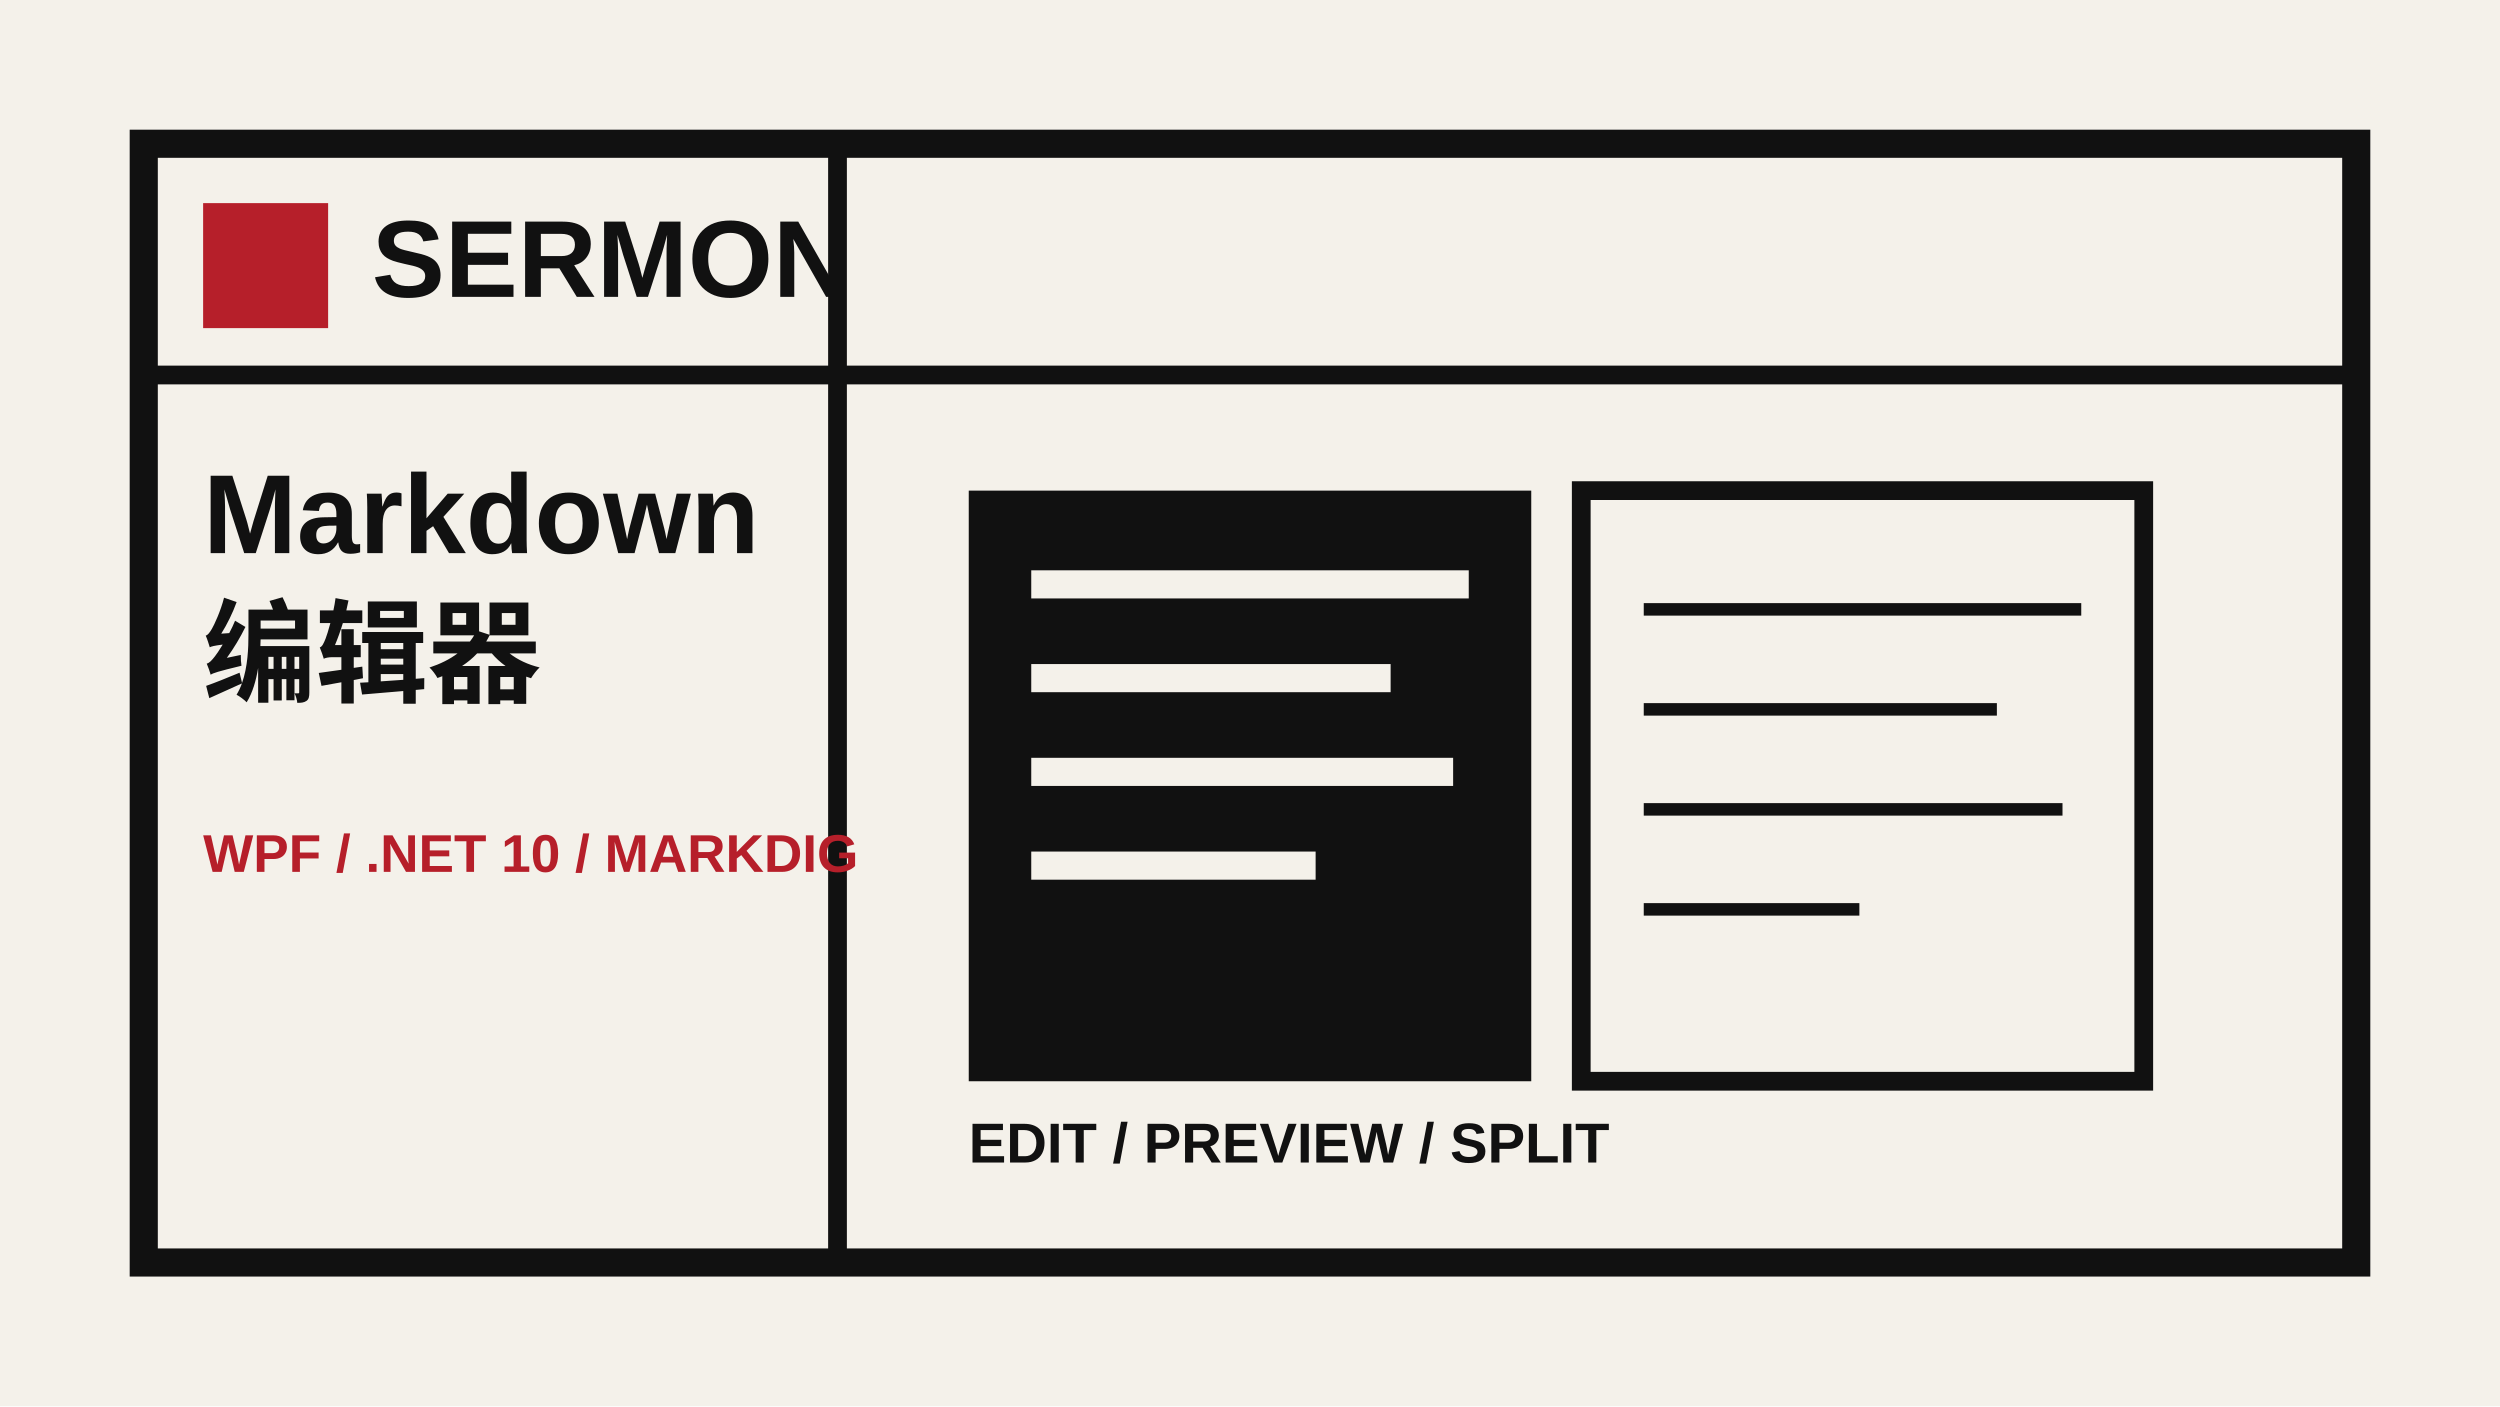
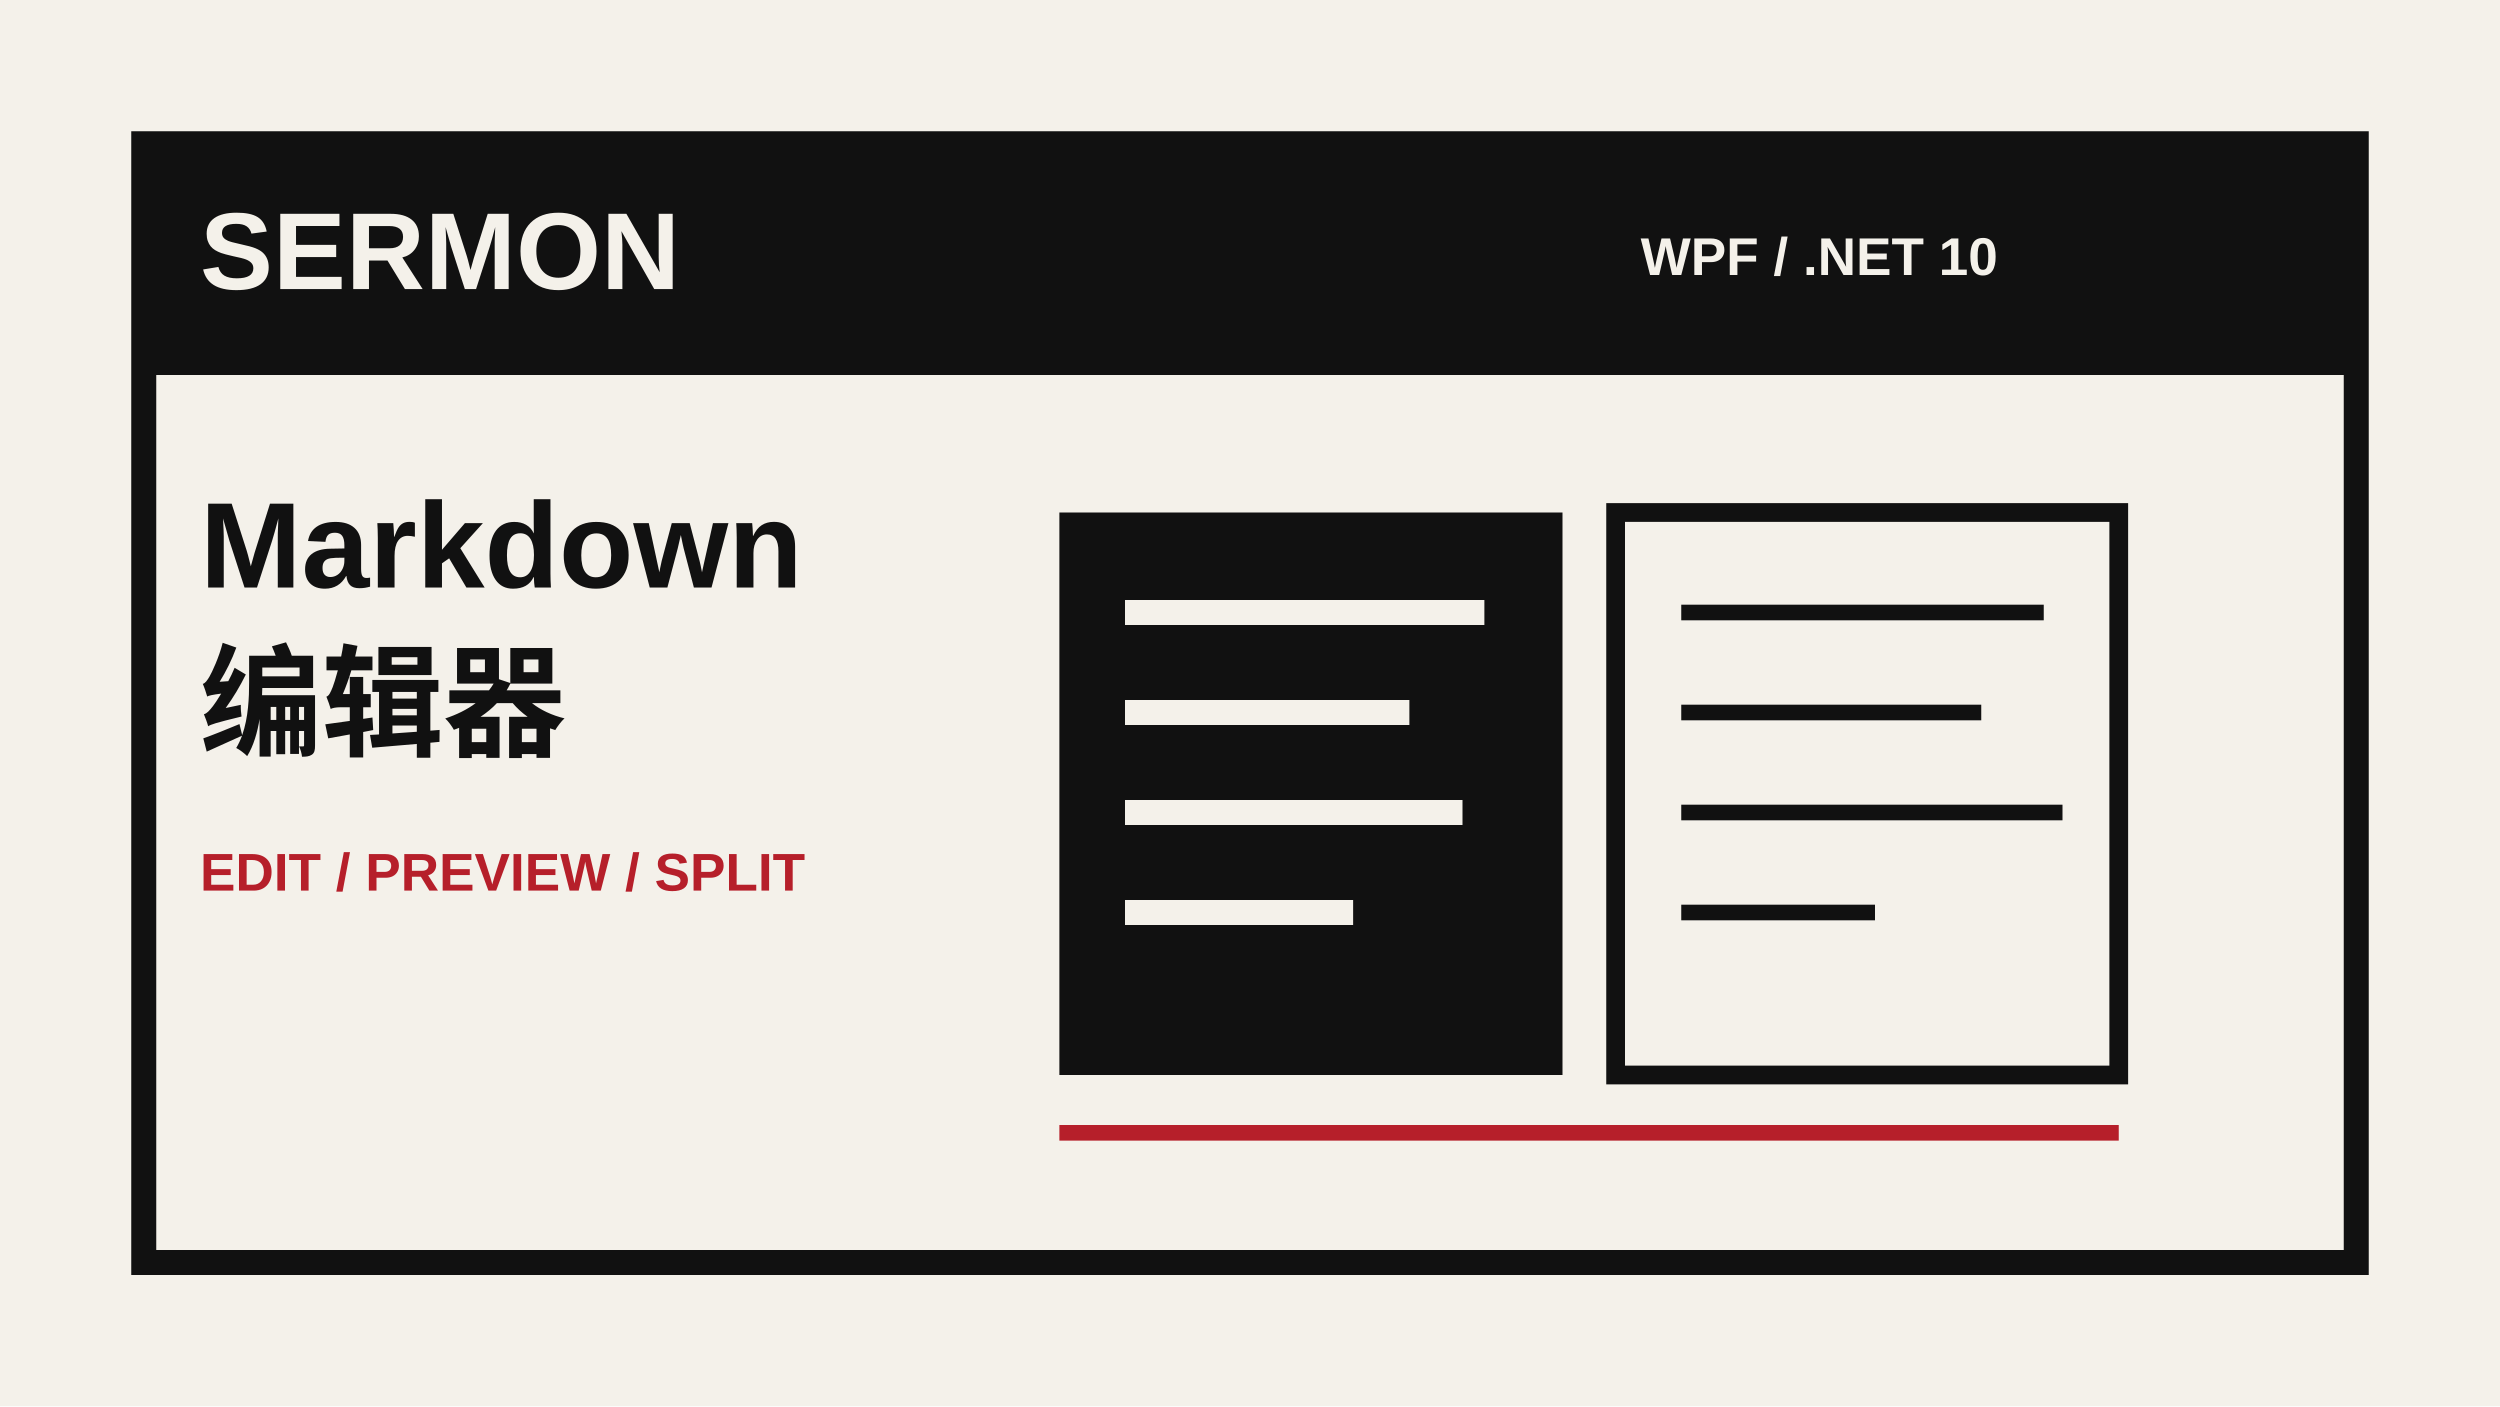
<svg xmlns="http://www.w3.org/2000/svg" width="1600" height="900" viewBox="0 0 1600 900" fill="none">
  <rect width="1600" height="900" fill="#F4F1EA" />
-   <path d="M92 92H1508V808H92V92Z" stroke="#111111" stroke-width="18" />
-   <path d="M92 240H1508" stroke="#111111" stroke-width="12" />
-   <path d="M536 92V808" stroke="#111111" stroke-width="12" />
-   <rect x="130" y="130" width="80" height="80" fill="#B61F2A" />
-   <text x="238" y="190" fill="#111111" font-family="Arial, Helvetica, sans-serif" font-size="70" font-weight="900">SERMON</text>
-   <text x="130" y="354" fill="#111111" font-family="Arial, Helvetica, sans-serif" font-size="72" font-weight="900">Markdown</text>
-   <text x="130" y="444" fill="#111111" font-family="Arial, Helvetica, sans-serif" font-size="72" font-weight="900">编辑器</text>
-   <text x="130" y="558" fill="#B61F2A" font-family="Arial, Helvetica, sans-serif" font-size="34" font-weight="900">WPF / .NET 10 / MARKDIG</text>
-   <rect x="620" y="314" width="360" height="378" fill="#111111" />
-   <rect x="1012" y="314" width="360" height="378" stroke="#111111" stroke-width="12" />
-   <path d="M660 374H940M660 434H890M660 494H930M660 554H842M1052 390H1332M1052 454H1278M1052 518H1320M1052 582H1190" stroke="#F4F1EA" stroke-width="18" />
-   <path d="M1052 390H1332M1052 454H1278M1052 518H1320M1052 582H1190" stroke="#111111" stroke-width="8" />
-   <text x="620" y="744" fill="#111111" font-family="Arial, Helvetica, sans-serif" font-size="36" font-weight="900">EDIT / PREVIEW / SPLIT</text>
+   <rect x="92" y="92" width="1416" height="716" stroke="#111111" stroke-width="16" />
+   <rect x="92" y="92" width="1416" height="148" fill="#111111" />
+   <text x="128" y="185" fill="#F4F1EA" font-family="Arial, Helvetica, sans-serif" font-size="70" font-weight="900">SERMON</text>
+   <text x="1050" y="176" fill="#F4F1EA" font-family="Arial, Helvetica, sans-serif" font-size="34" font-weight="900">WPF / .NET 10</text>
+   <text x="128" y="376" fill="#111111" font-family="Arial, Helvetica, sans-serif" font-size="78" font-weight="900">Markdown</text>
+   <text x="128" y="478" fill="#111111" font-family="Arial, Helvetica, sans-serif" font-size="78" font-weight="900">编辑器</text>
+   <text x="128" y="570" fill="#B61F2A" font-family="Arial, Helvetica, sans-serif" font-size="34" font-weight="900">EDIT / PREVIEW / SPLIT</text>
+   <rect x="678" y="328" width="322" height="360" fill="#111111" />
+   <rect x="1034" y="328" width="322" height="360" fill="#F4F1EA" stroke="#111111" stroke-width="12" />
+   <path d="M720 392H950M720 456H902M720 520H936M720 584H866" stroke="#F4F1EA" stroke-width="16" />
+   <path d="M1076 392H1308M1076 456H1268M1076 520H1320M1076 584H1200" stroke="#111111" stroke-width="10" />
+   <rect x="678" y="720" width="678" height="10" fill="#B61F2A" />
</svg>
